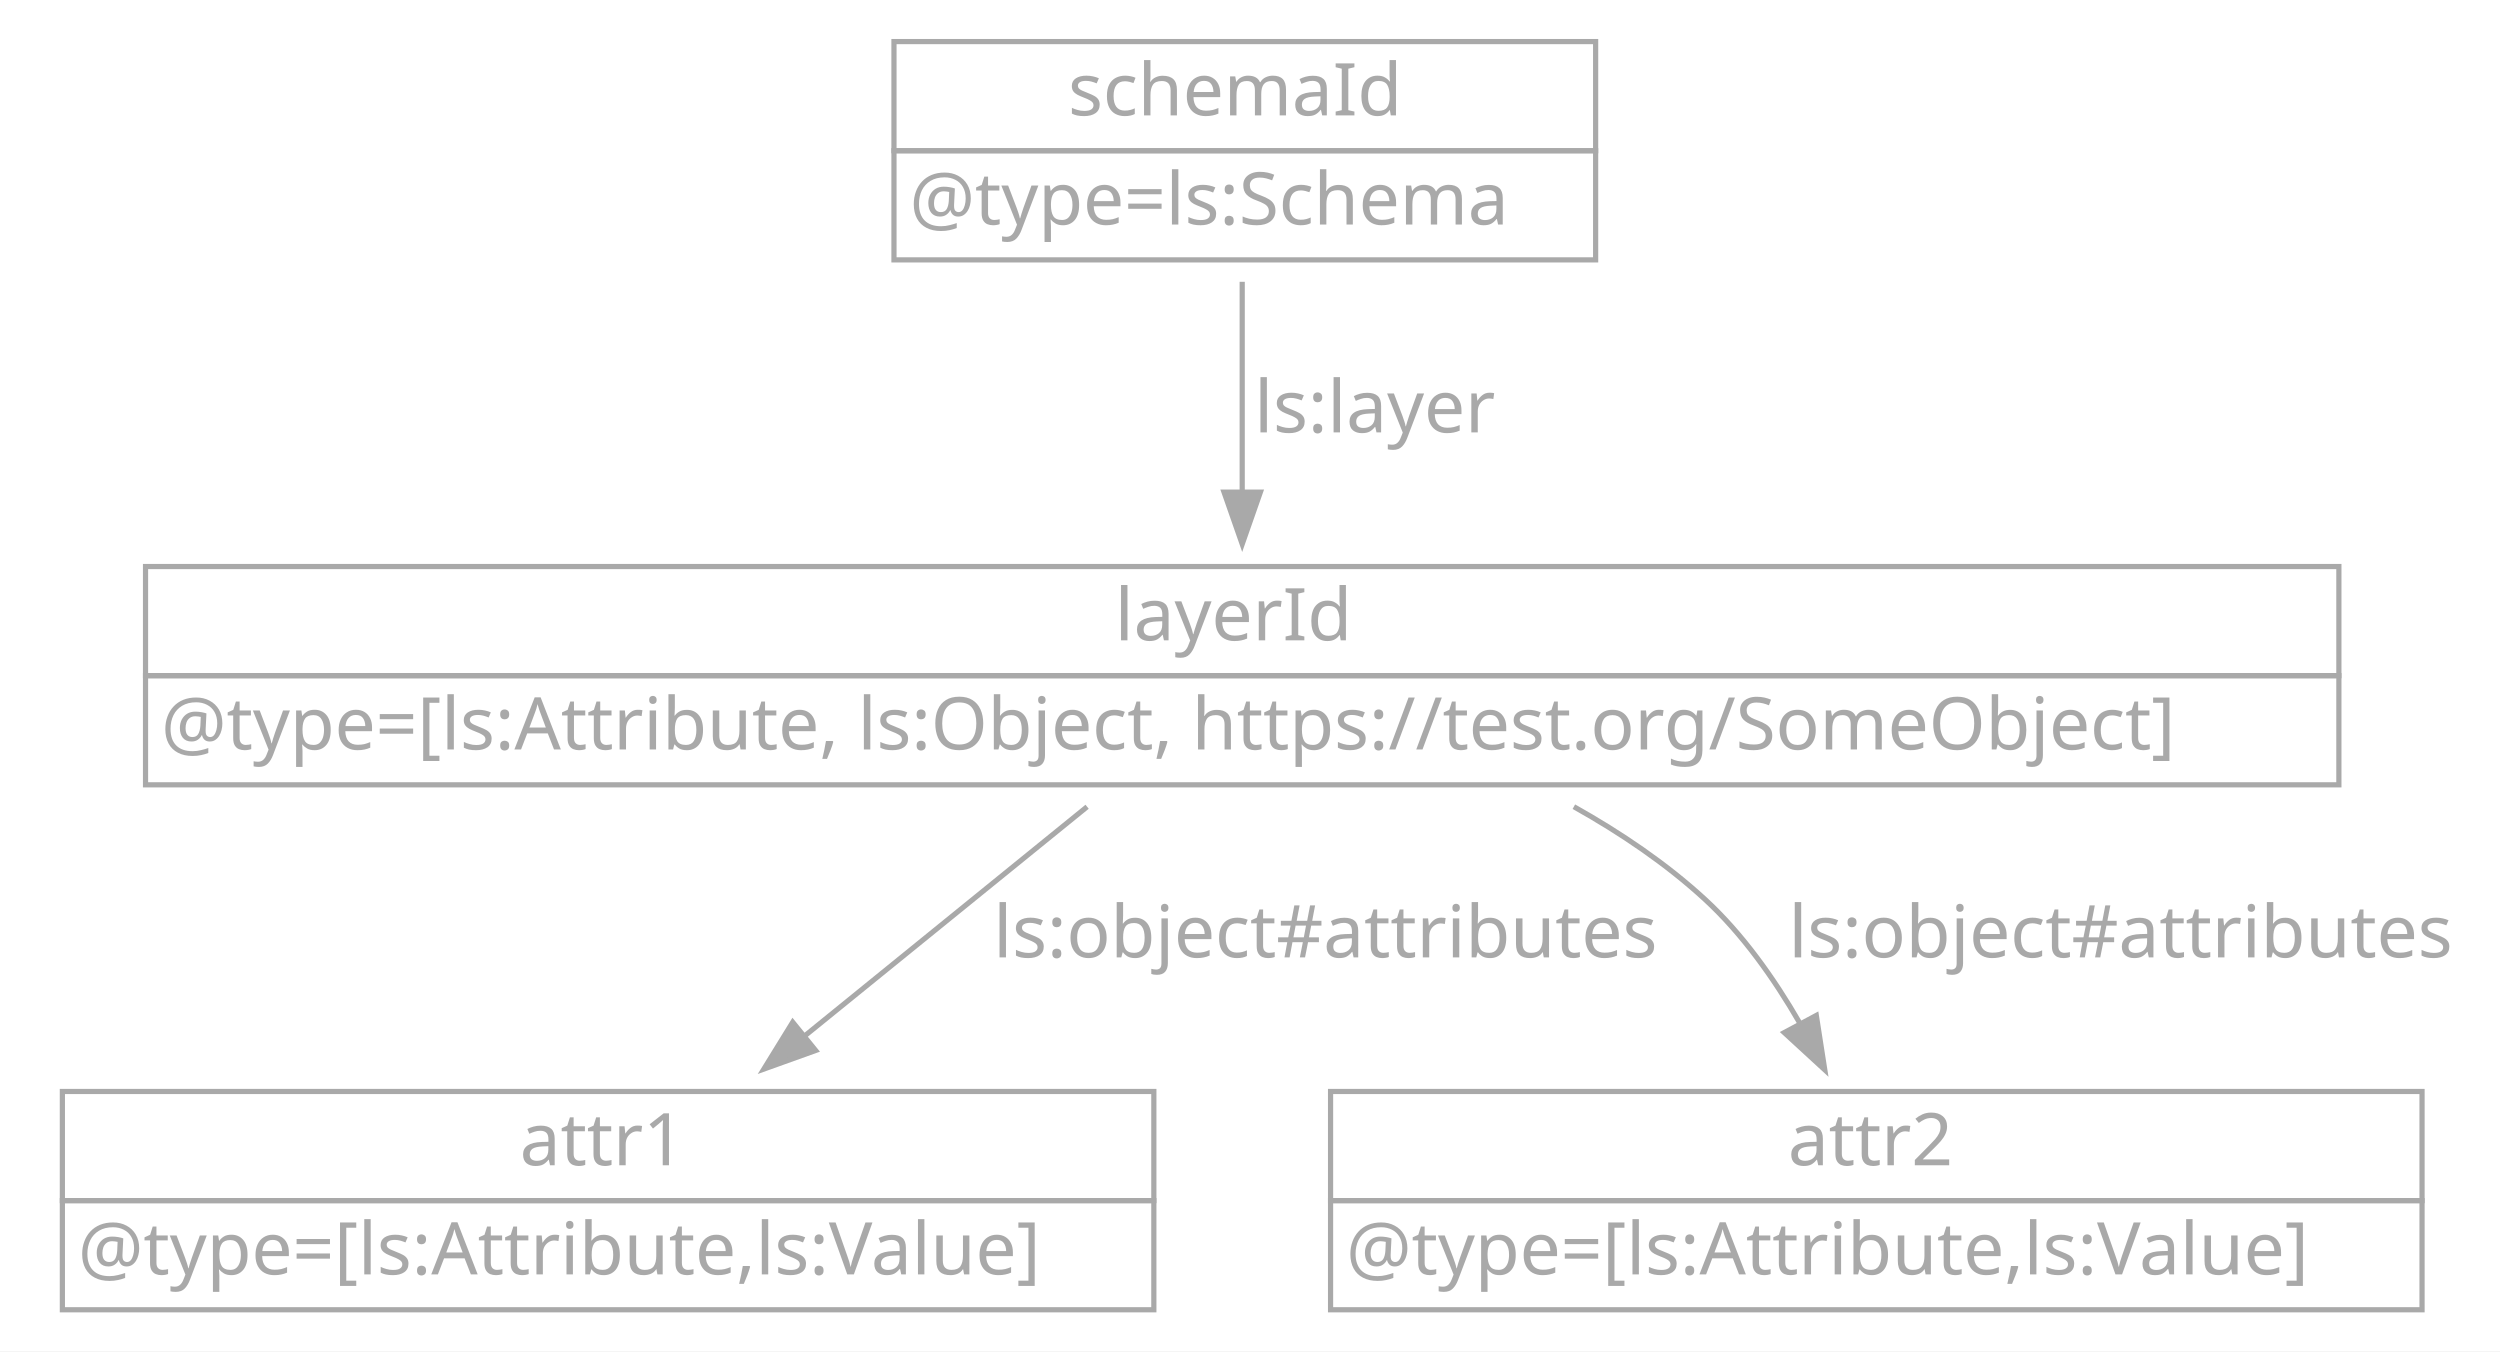
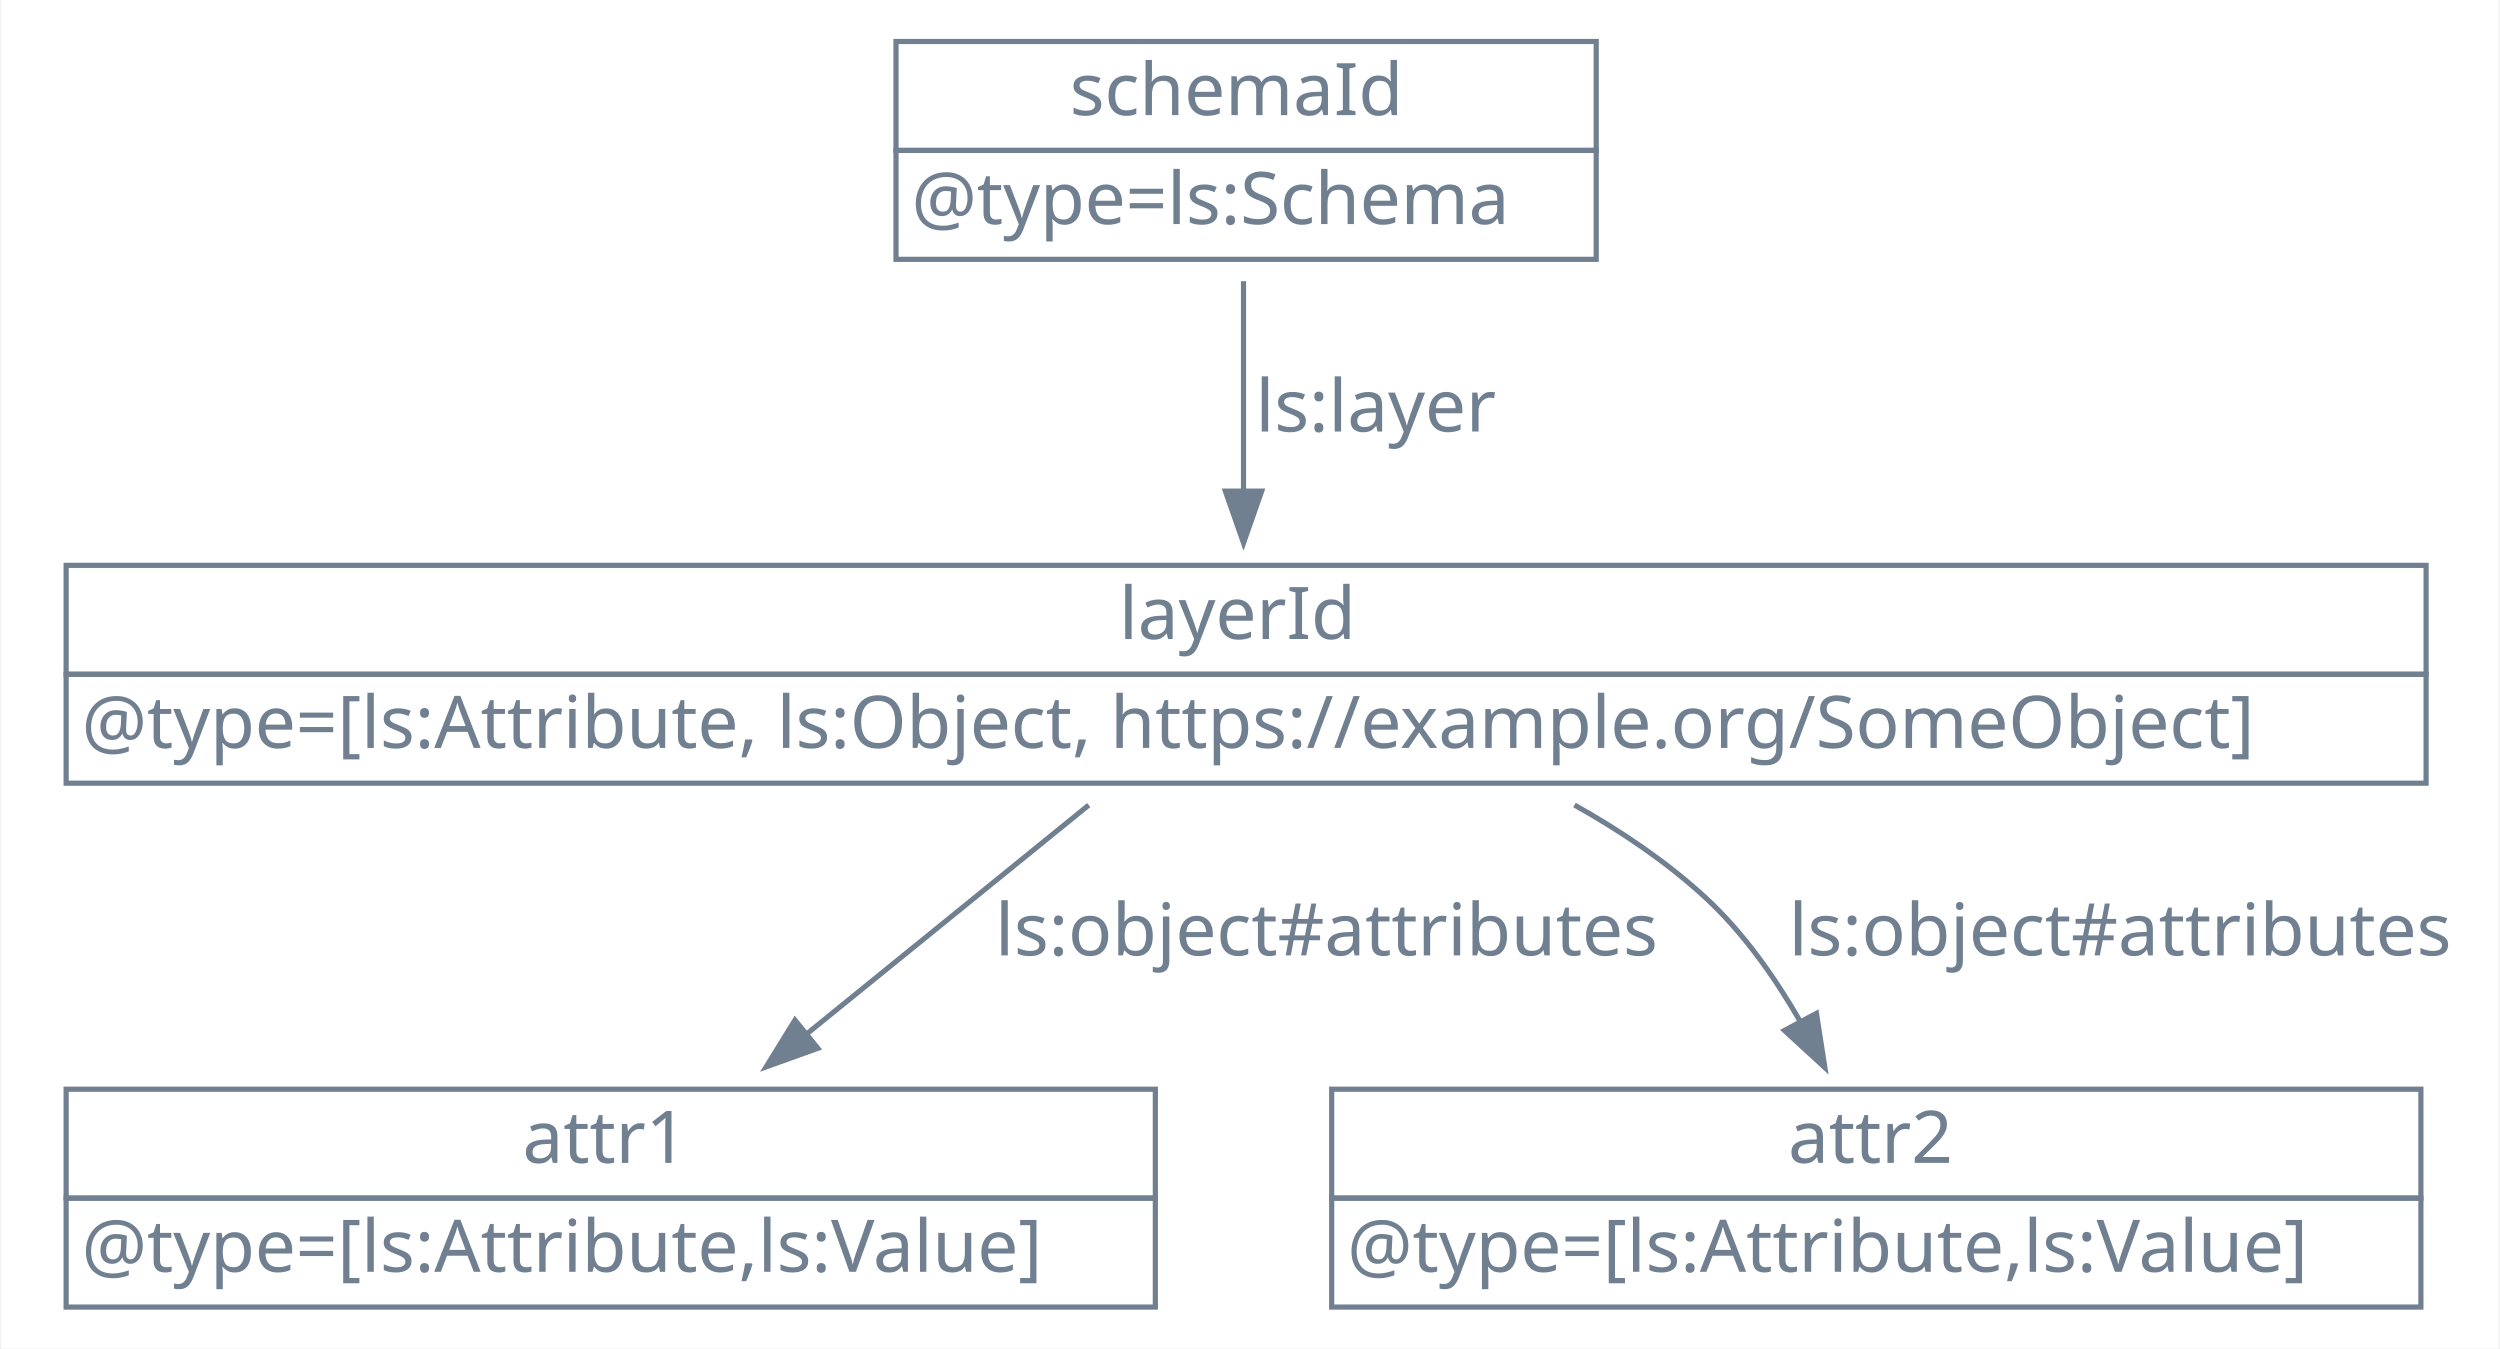
- <svg xmlns="http://www.w3.org/2000/svg" width="481pt" height="260pt" viewBox="0.00 0.00 481.00 260.00">
+ <svg xmlns="http://www.w3.org/2000/svg" width="482pt" height="260pt" viewBox="0.00 0.00 481.50 260.00">
  <g id="graph0" class="graph" transform="scale(1 1) rotate(0) translate(4 256)">
-     <polygon fill="white" stroke="transparent" points="-4,4 -4,-256 477,-256 477,4 -4,4" />
+     <polygon fill="white" stroke="transparent" points="-4,4 -4,-256 477.5,-256 477.5,4 -4,4" />
    <g id="node1" class="node">
-       <polygon fill="none" stroke="darkgray" points="168,-227 168,-248 303,-248 303,-227 168,-227" />
-       <text text-anchor="start" x="201.5" y="-233.8" font-family="Times-Roman" font-size="14.00" fill="darkgray">schemaId</text>
-       <polygon fill="none" stroke="darkgray" points="168,-206 168,-227 303,-227 303,-206 168,-206" />
-       <text text-anchor="start" x="171" y="-212.8" font-family="Times-Roman" font-size="14.00" fill="darkgray">@type=ls:Schema</text>
+       <polygon fill="none" stroke="slategray" points="168.5,-227 168.5,-248 303.5,-248 303.5,-227 168.5,-227" />
+       <text text-anchor="start" x="202" y="-233.8" font-family="Times-Roman" font-size="14.00" fill="slategray">schemaId</text>
+       <polygon fill="none" stroke="slategray" points="168.5,-206 168.5,-227 303.5,-227 303.5,-206 168.5,-206" />
+       <text text-anchor="start" x="171.5" y="-212.8" font-family="Times-Roman" font-size="14.00" fill="slategray">@type=ls:Schema</text>
    </g>
    <g id="node2" class="node">
-       <polygon fill="none" stroke="darkgray" points="24,-126 24,-147 446,-147 446,-126 24,-126" />
-       <text text-anchor="start" x="210.5" y="-132.8" font-family="Times-Roman" font-size="14.00" fill="darkgray">layerId</text>
-       <polygon fill="none" stroke="darkgray" points="24,-105 24,-126 446,-126 446,-105 24,-105" />
-       <text text-anchor="start" x="27" y="-111.8" font-family="Times-Roman" font-size="14.00" fill="darkgray">@type=[ls:Attribute, ls:Object, https://test.org/SomeObject]</text>
+       <polygon fill="none" stroke="slategray" points="8.5,-126 8.5,-147 463.5,-147 463.5,-126 8.5,-126" />
+       <text text-anchor="start" x="211.5" y="-132.8" font-family="Times-Roman" font-size="14.00" fill="slategray">layerId</text>
+       <polygon fill="none" stroke="slategray" points="8.5,-105 8.5,-126 463.5,-126 463.5,-105 8.5,-105" />
+       <text text-anchor="start" x="11.5" y="-111.8" font-family="Times-Roman" font-size="14.00" fill="slategray">@type=[ls:Attribute, ls:Object, https://example.org/SomeObject]</text>
    </g>
    <g id="edge1" class="edge">
-       <path fill="none" stroke="darkgray" d="M235,-201.78C235,-189.68 235,-174.81 235,-161.54" />
-       <polygon fill="darkgray" stroke="darkgray" points="238.5,-161.31 235,-151.31 231.5,-161.31 238.5,-161.31" />
-       <text text-anchor="middle" x="260.5" y="-172.8" font-family="Times-Roman" font-size="14.00" fill="darkgray">ls:layer</text>
+       <path fill="none" stroke="slategray" d="M235.5,-201.78C235.5,-189.68 235.5,-174.81 235.5,-161.54" />
+       <polygon fill="slategray" stroke="slategray" points="239,-161.31 235.5,-151.31 232,-161.31 239,-161.31" />
+       <text text-anchor="middle" x="261" y="-172.8" font-family="Times-Roman" font-size="14.00" fill="slategray">ls:layer</text>
    </g>
    <g id="node3" class="node">
-       <polygon fill="none" stroke="darkgray" points="8,-25 8,-46 218,-46 218,-25 8,-25" />
-       <text text-anchor="start" x="96" y="-31.8" font-family="Times-Roman" font-size="14.00" fill="darkgray">attr1</text>
-       <polygon fill="none" stroke="darkgray" points="8,-4 8,-25 218,-25 218,-4 8,-4" />
-       <text text-anchor="start" x="11" y="-10.8" font-family="Times-Roman" font-size="14.00" fill="darkgray">@type=[ls:Attribute,ls:Value]</text>
+       <polygon fill="none" stroke="slategray" points="8.5,-25 8.5,-46 218.5,-46 218.5,-25 8.5,-25" />
+       <text text-anchor="start" x="96.5" y="-31.8" font-family="Times-Roman" font-size="14.00" fill="slategray">attr1</text>
+       <polygon fill="none" stroke="slategray" points="8.5,-4 8.5,-25 218.5,-25 218.5,-4 8.5,-4" />
+       <text text-anchor="start" x="11.5" y="-10.8" font-family="Times-Roman" font-size="14.00" fill="slategray">@type=[ls:Attribute,ls:Value]</text>
    </g>
    <g id="edge2" class="edge">
-       <path fill="none" stroke="darkgray" d="M205.16,-100.78C188.76,-87.48 168.26,-70.84 150.76,-56.64" />
-       <polygon fill="darkgray" stroke="darkgray" points="152.93,-53.89 142.96,-50.31 148.52,-59.33 152.93,-53.89" />
-       <text text-anchor="middle" x="251" y="-71.8" font-family="Times-Roman" font-size="14.00" fill="darkgray">ls:object#attributes</text>
+       <path fill="none" stroke="slategray" d="M205.66,-100.78C189.26,-87.48 168.76,-70.84 151.26,-56.64" />
+       <polygon fill="slategray" stroke="slategray" points="153.43,-53.89 143.46,-50.31 149.02,-59.33 153.43,-53.89" />
+       <text text-anchor="middle" x="251.5" y="-71.8" font-family="Times-Roman" font-size="14.00" fill="slategray">ls:object#attributes</text>
    </g>
    <g id="node4" class="node">
-       <polygon fill="none" stroke="darkgray" points="252,-25 252,-46 462,-46 462,-25 252,-25" />
-       <text text-anchor="start" x="340" y="-31.8" font-family="Times-Roman" font-size="14.00" fill="darkgray">attr2</text>
-       <polygon fill="none" stroke="darkgray" points="252,-4 252,-25 462,-25 462,-4 252,-4" />
-       <text text-anchor="start" x="255" y="-10.8" font-family="Times-Roman" font-size="14.00" fill="darkgray">@type=[ls:Attribute,ls:Value]</text>
+       <polygon fill="none" stroke="slategray" points="252.5,-25 252.5,-46 462.5,-46 462.5,-25 252.5,-25" />
+       <text text-anchor="start" x="340.5" y="-31.8" font-family="Times-Roman" font-size="14.00" fill="slategray">attr2</text>
+       <polygon fill="none" stroke="slategray" points="252.5,-4 252.5,-25 462.5,-25 462.5,-4 252.5,-4" />
+       <text text-anchor="start" x="255.5" y="-10.8" font-family="Times-Roman" font-size="14.00" fill="slategray">@type=[ls:Attribute,ls:Value]</text>
    </g>
    <g id="edge3" class="edge">
-       <path fill="none" stroke="darkgray" d="M298.81,-100.79C307.85,-95.73 316.58,-89.82 324,-83 331.23,-76.35 337.33,-67.74 342.23,-59.24" />
-       <polygon fill="darkgray" stroke="darkgray" points="345.46,-60.63 347.09,-50.16 339.29,-57.33 345.46,-60.63" />
-       <text text-anchor="middle" x="404" y="-71.8" font-family="Times-Roman" font-size="14.00" fill="darkgray">ls:object#attributes</text>
+       <path fill="none" stroke="slategray" d="M299.31,-100.79C308.35,-95.73 317.08,-89.82 324.5,-83 331.73,-76.35 337.83,-67.74 342.73,-59.24" />
+       <polygon fill="slategray" stroke="slategray" points="345.96,-60.63 347.59,-50.16 339.79,-57.33 345.96,-60.63" />
+       <text text-anchor="middle" x="404.5" y="-71.8" font-family="Times-Roman" font-size="14.00" fill="slategray">ls:object#attributes</text>
    </g>
  </g>
</svg>
